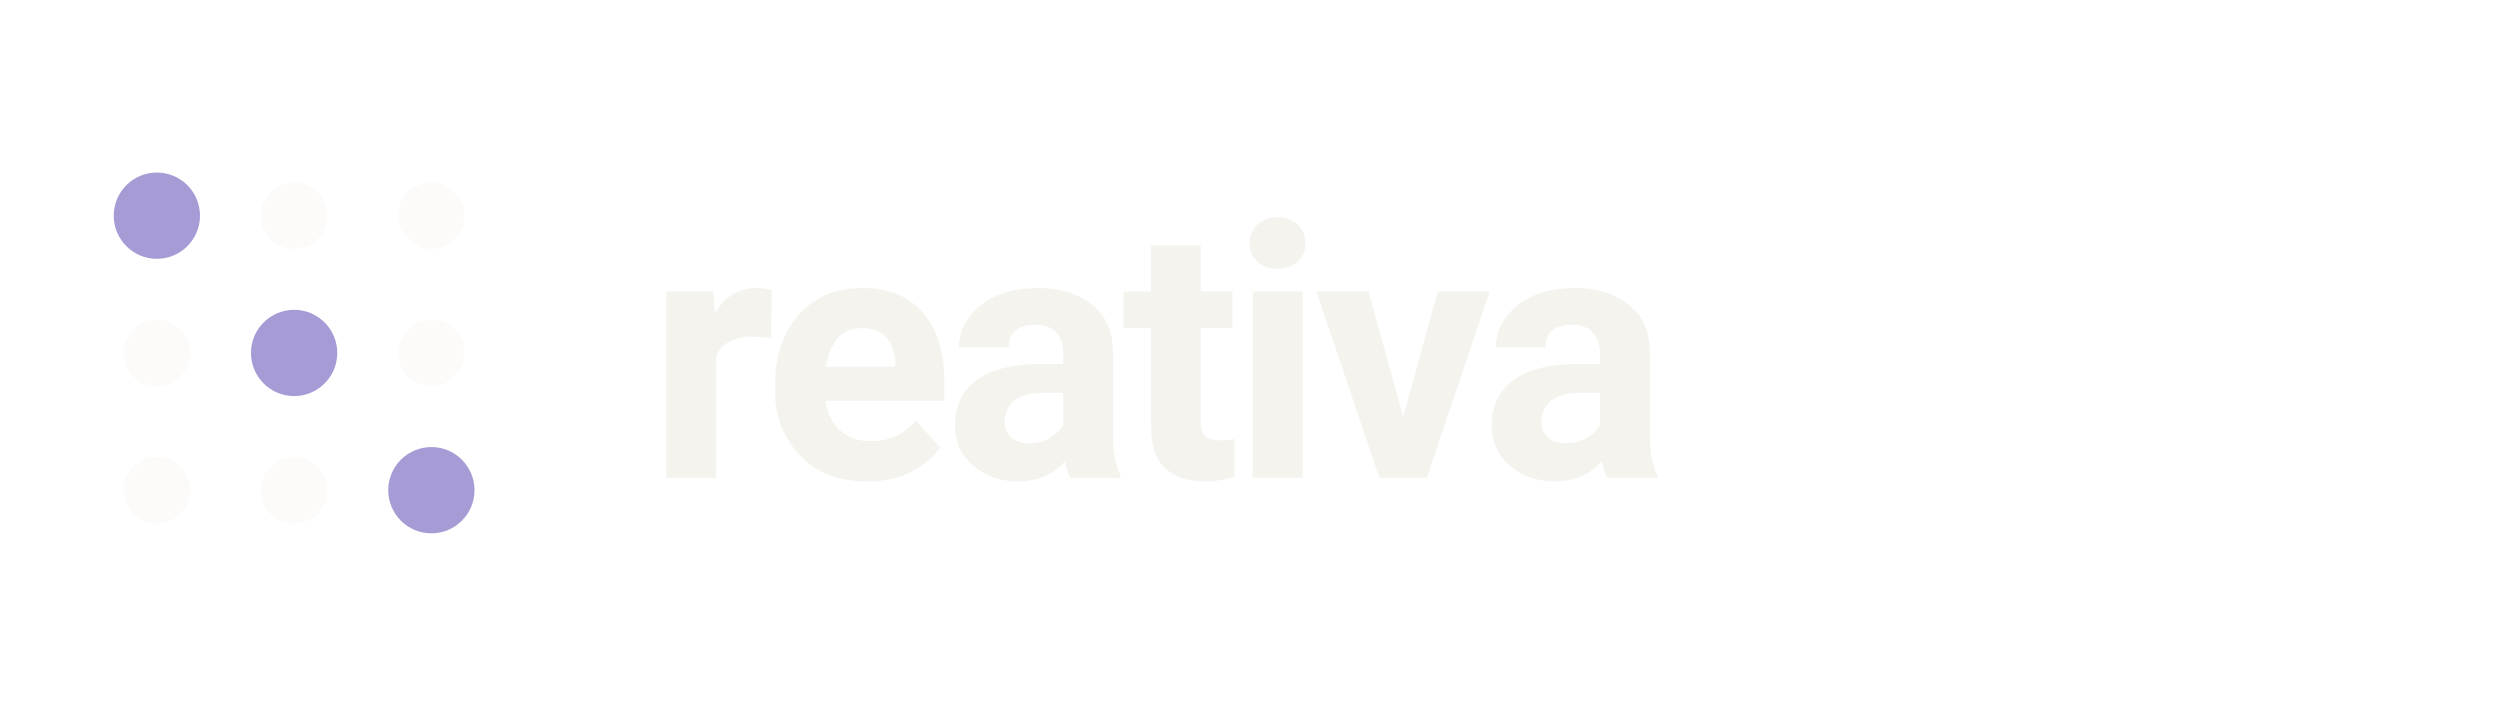
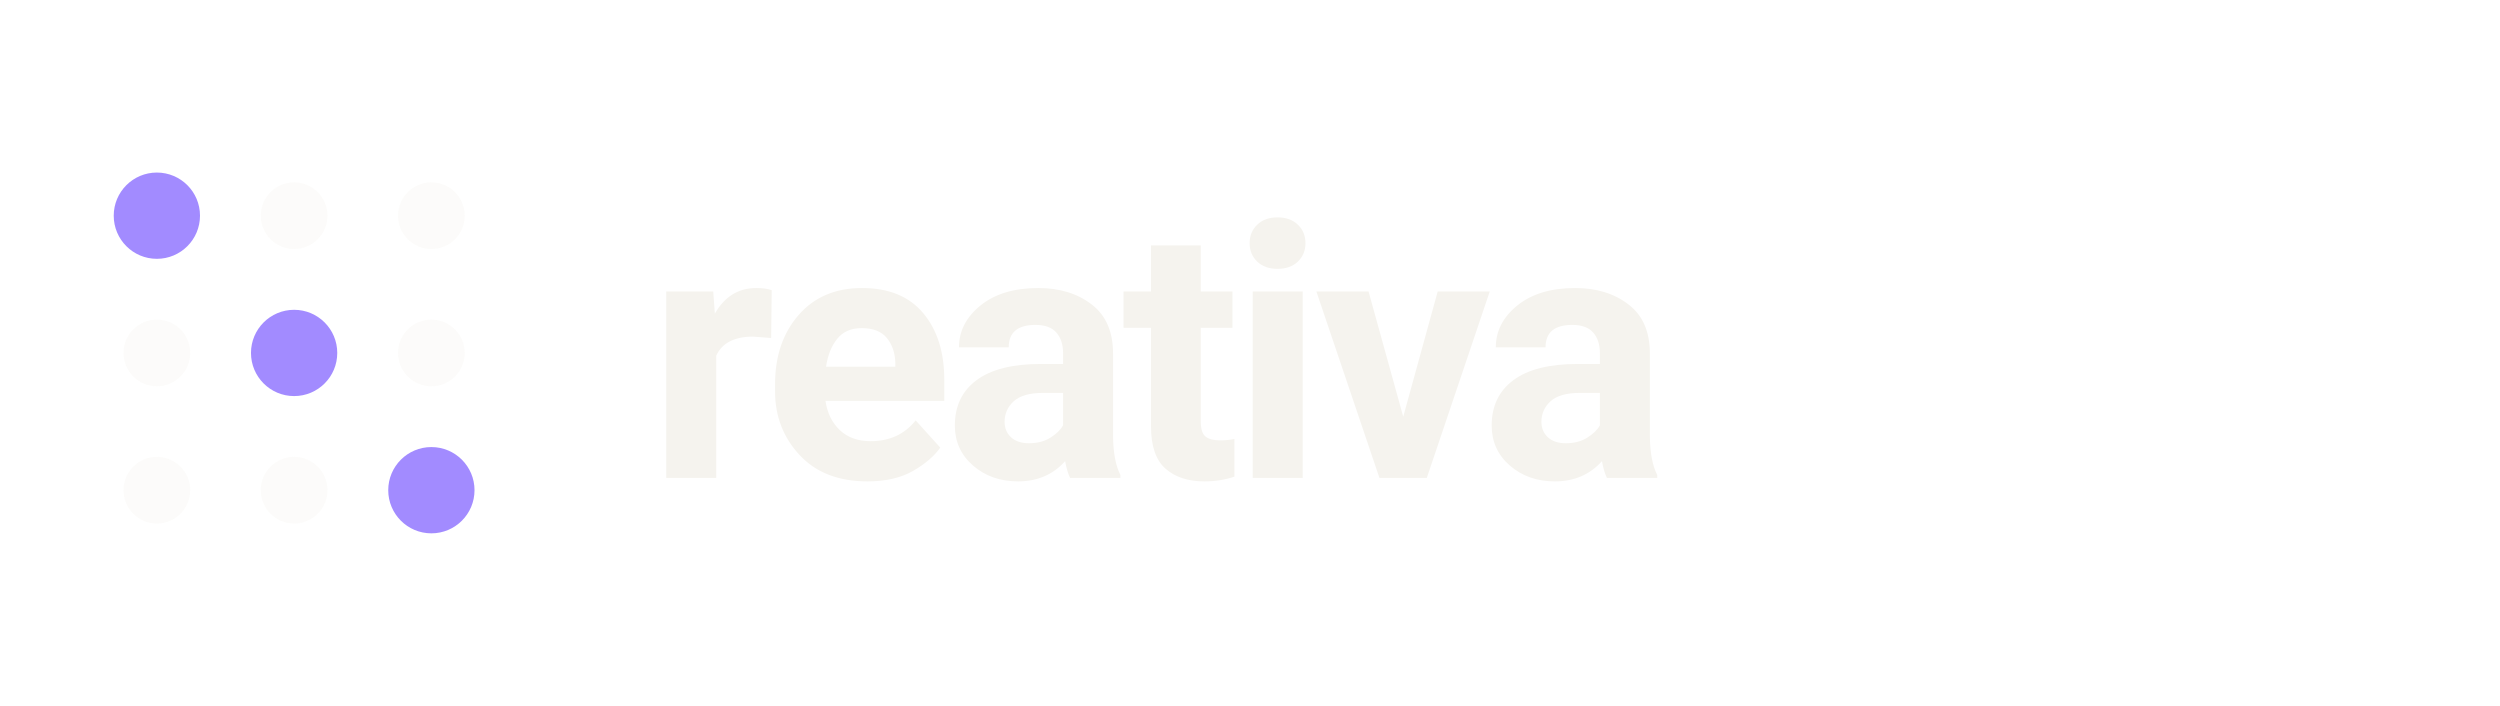
<svg xmlns="http://www.w3.org/2000/svg" viewBox="0 0 340 96" width="340" height="96" role="img" aria-label="reativa">
  <g transform="translate(8 16) scale(2.6667)">
    <g fill="#f5f3ee" opacity="0.32">
      <circle cx="5" cy="12" r="1.7" />
      <circle cx="5" cy="19" r="1.7" />
      <circle cx="12" cy="19" r="1.7" />
      <circle cx="19" cy="5" r="1.7" />
      <circle cx="12" cy="5" r="1.7" />
      <circle cx="19" cy="12" r="1.7" />
    </g>
-     <g fill="#a79bd6">
+     <g fill="#a28bff">
      <circle cx="5" cy="5" r="2.2" />
      <circle cx="12" cy="12" r="2.2" />
      <circle cx="19" cy="19" r="2.2" />
    </g>
  </g>
  <text x="88" y="65" fill="#f5f3ee" font-family="'Space Grotesk', 'Segoe UI', Roboto, Helvetica, Arial, sans-serif" font-size="48" font-weight="700" letter-spacing="-1.4">reativa</text>
</svg>
